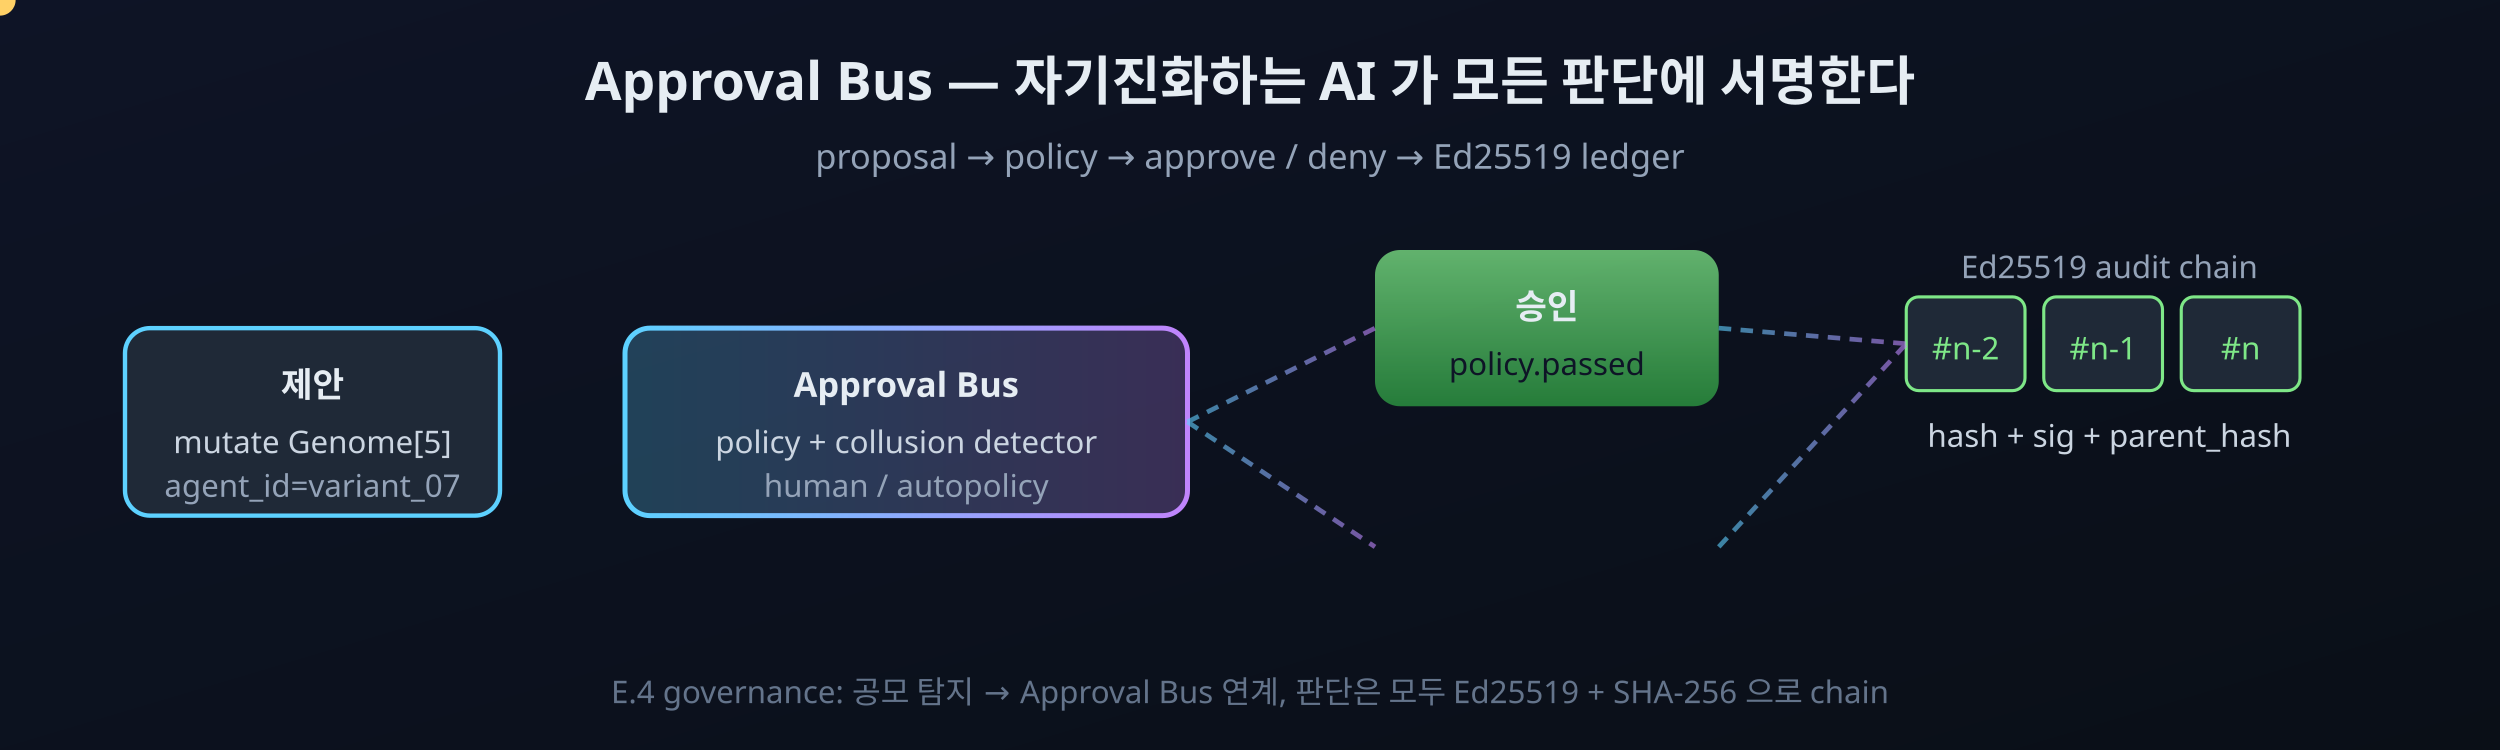
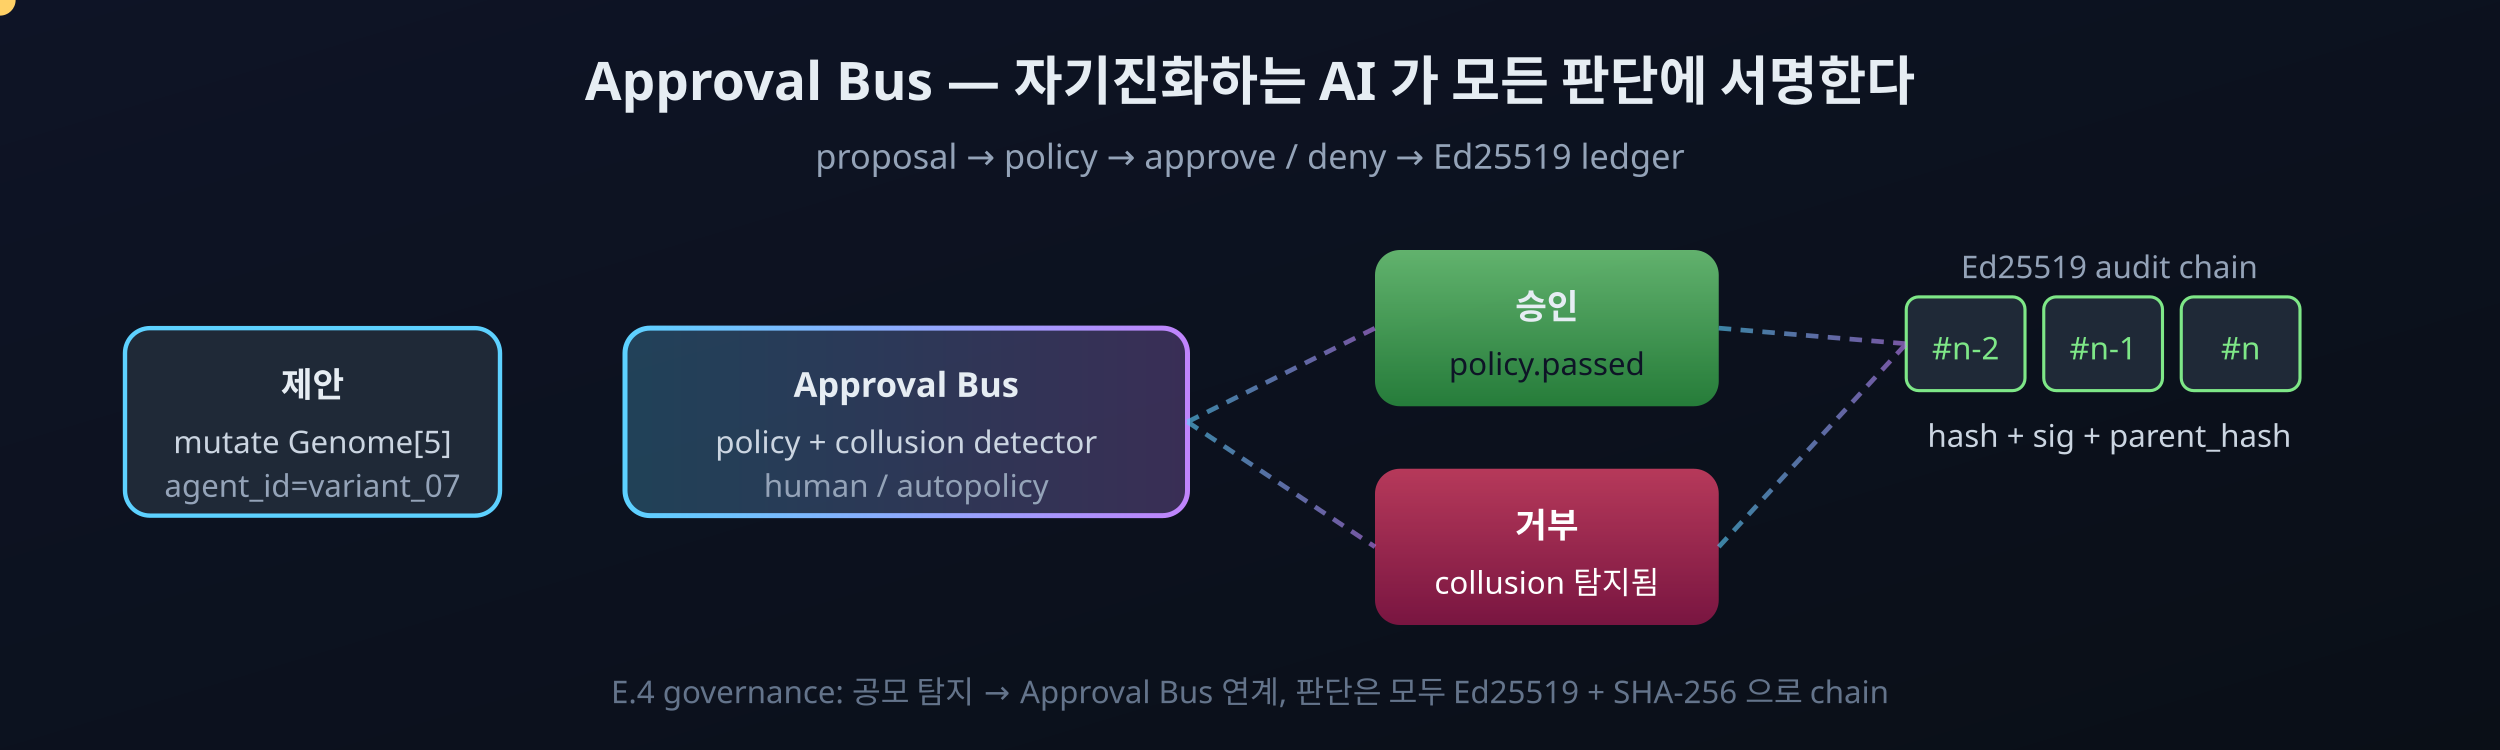
<svg xmlns="http://www.w3.org/2000/svg" viewBox="0 0 800 240" role="img" aria-label="Approval Bus 판정 흐름과 Ed25519 서명 ledger" style="width:100%;height:auto;max-width:1200px">
  <defs>
    <linearGradient id="bg24_07" x1="0" y1="0" x2="1" y2="1">
      <stop offset="0%" stop-color="#0e1426" />
      <stop offset="100%" stop-color="#0a0f17" />
    </linearGradient>
    <linearGradient id="bus24_07" x1="0" y1="0" x2="1" y2="0">
      <stop offset="0%" stop-color="#5dd1ff" />
      <stop offset="100%" stop-color="#c084fc" />
    </linearGradient>
    <linearGradient id="okgrad" x1="0" y1="0" x2="0" y2="1">
      <stop offset="0%" stop-color="#7ee787" />
      <stop offset="100%" stop-color="#2ea043" />
    </linearGradient>
    <linearGradient id="denygrad" x1="0" y1="0" x2="0" y2="1">
      <stop offset="0%" stop-color="#ef476f" />
      <stop offset="100%" stop-color="#9d174d" />
    </linearGradient>
  </defs>
  <rect width="800" height="240" fill="url(#bg24_07)" />
  <text x="400" y="32" text-anchor="middle" fill="#e6edf3" font-family="ui-sans-serif,system-ui,sans-serif" font-size="17" font-weight="700">
    Approval Bus — 자기진화하는 AI 가 모든 판단에 서명한다
  </text>
  <text x="400" y="54" text-anchor="middle" fill="#94a3b8" font-family="ui-sans-serif,system-ui,sans-serif" font-size="11">
    proposal → policy → approve / deny → Ed25519 ledger
  </text>
  <g font-family="ui-sans-serif,system-ui,sans-serif" font-size="11" fill="#e6edf3">
    <g transform="translate(40 105)">
      <rect width="120" height="60" rx="8" fill="#1f2937" stroke="#5dd1ff" stroke-width="1.4" />
      <text x="60" y="22" text-anchor="middle" font-weight="600">제안</text>
      <text x="60" y="40" text-anchor="middle" font-size="10" fill="#cbd5e1">mutate Genome[5]</text>
      <text x="60" y="54" text-anchor="middle" font-size="10" fill="#94a3b8">agent_id=variant_07</text>
    </g>
    <g transform="translate(200 105)">
      <rect width="180" height="60" rx="8" fill="url(#bus24_07)" opacity="0.25" />
      <rect width="180" height="60" rx="8" fill="none" stroke="url(#bus24_07)" stroke-width="1.6" />
      <text x="90" y="22" text-anchor="middle" font-weight="700">Approval Bus</text>
      <text x="90" y="40" text-anchor="middle" font-size="10" fill="#cbd5e1">policy + collusion detector</text>
      <text x="90" y="54" text-anchor="middle" font-size="10" fill="#94a3b8">human / autopolicy</text>
    </g>
    <g transform="translate(440 80)">
      <g opacity="1">
        <animate attributeName="opacity" values="1;1;1;0.35;0.35;1;1;1" dur="6s" repeatCount="indefinite" keyTimes="0;0.1;0.4;0.5;0.55;0.6;0.9;1" />
        <rect width="110" height="50" rx="8" fill="url(#okgrad)" opacity="0.75" />
        <text x="55" y="22" text-anchor="middle" font-weight="700">승인</text>
        <text x="55" y="40" text-anchor="middle" font-size="10" fill="#0e1426">policy.passed</text>
      </g>
-       <g opacity="0" transform="translate(0 70)">
-         <animate attributeName="opacity" values="0;0;0;1;1;0;0;0" dur="6s" repeatCount="indefinite" keyTimes="0;0.1;0.4;0.5;0.55;0.6;0.9;1" />
+       <g opacity="1" transform="translate(0 70)">
+         <animate attributeName="opacity" values="1;0.35;0.35;1;1;0.35;0.35;1" dur="6s" repeatCount="indefinite" keyTimes="0;0.1;0.4;0.5;0.55;0.6;0.9;1" />
        <rect width="110" height="50" rx="8" fill="url(#denygrad)" opacity="0.75" />
        <text x="55" y="22" text-anchor="middle" font-weight="700" fill="#fff">거부</text>
        <text x="55" y="40" text-anchor="middle" font-size="10" fill="#fff">collusion 탐지됨</text>
      </g>
    </g>
    <g transform="translate(610 95)">
      <text x="65" y="-6" text-anchor="middle" fill="#94a3b8" font-size="10">Ed25519 audit chain</text>
      <g>
        <rect x="0" y="0" width="38" height="30" rx="4" fill="#1f2937" stroke="#7ee787" stroke-width="1" />
        <text x="19" y="20" text-anchor="middle" font-size="10" fill="#7ee787">#n-2</text>
        <rect x="44" y="0" width="38" height="30" rx="4" fill="#1f2937" stroke="#7ee787" stroke-width="1" />
        <text x="63" y="20" text-anchor="middle" font-size="10" fill="#7ee787">#n-1</text>
        <rect x="88" y="0" width="38" height="30" rx="4" fill="#1f2937" stroke="#7ee787" stroke-width="1">
          <animate attributeName="stroke-width" values="1;3;1" dur="2s" repeatCount="indefinite" />
        </rect>
        <text x="107" y="20" text-anchor="middle" font-size="10" fill="#7ee787">#n</text>
      </g>
      <g transform="translate(0 38)" font-size="10" fill="#cbd5e1">
        <text x="65" y="10" text-anchor="middle">hash + sig + parent_hash</text>
      </g>
    </g>
    <g stroke="url(#bus24_07)" stroke-width="1.5" fill="none" stroke-dasharray="4 3" opacity="0.6">
      <line x1="160" y1="135" x2="200" y2="135" />
      <line x1="380" y1="135" x2="440" y2="105" />
      <line x1="380" y1="135" x2="440" y2="175" />
      <line x1="550" y1="105" x2="610" y2="110" />
      <line x1="550" y1="175" x2="610" y2="110" />
    </g>
    <circle r="5" fill="#ffd166">
      <animateMotion dur="6s" repeatCount="indefinite" path="M 160 135 L 200 135 L 380 135 L 440 105 L 550 105 L 610 110" />
      <animate attributeName="opacity" values="0;1;1;1;1;0" keyTimes="0;0.1;0.4;0.55;0.85;1" dur="6s" repeatCount="indefinite" />
    </circle>
  </g>
  <text x="400" y="225" text-anchor="middle" fill="#64748b" font-family="ui-sans-serif,system-ui,sans-serif" font-size="10">
    E.4 governance: 공모 탐지 → Approval Bus 연계, 판단은 모두 Ed25519 + SHA-256 으로 chain
  </text>
</svg>
